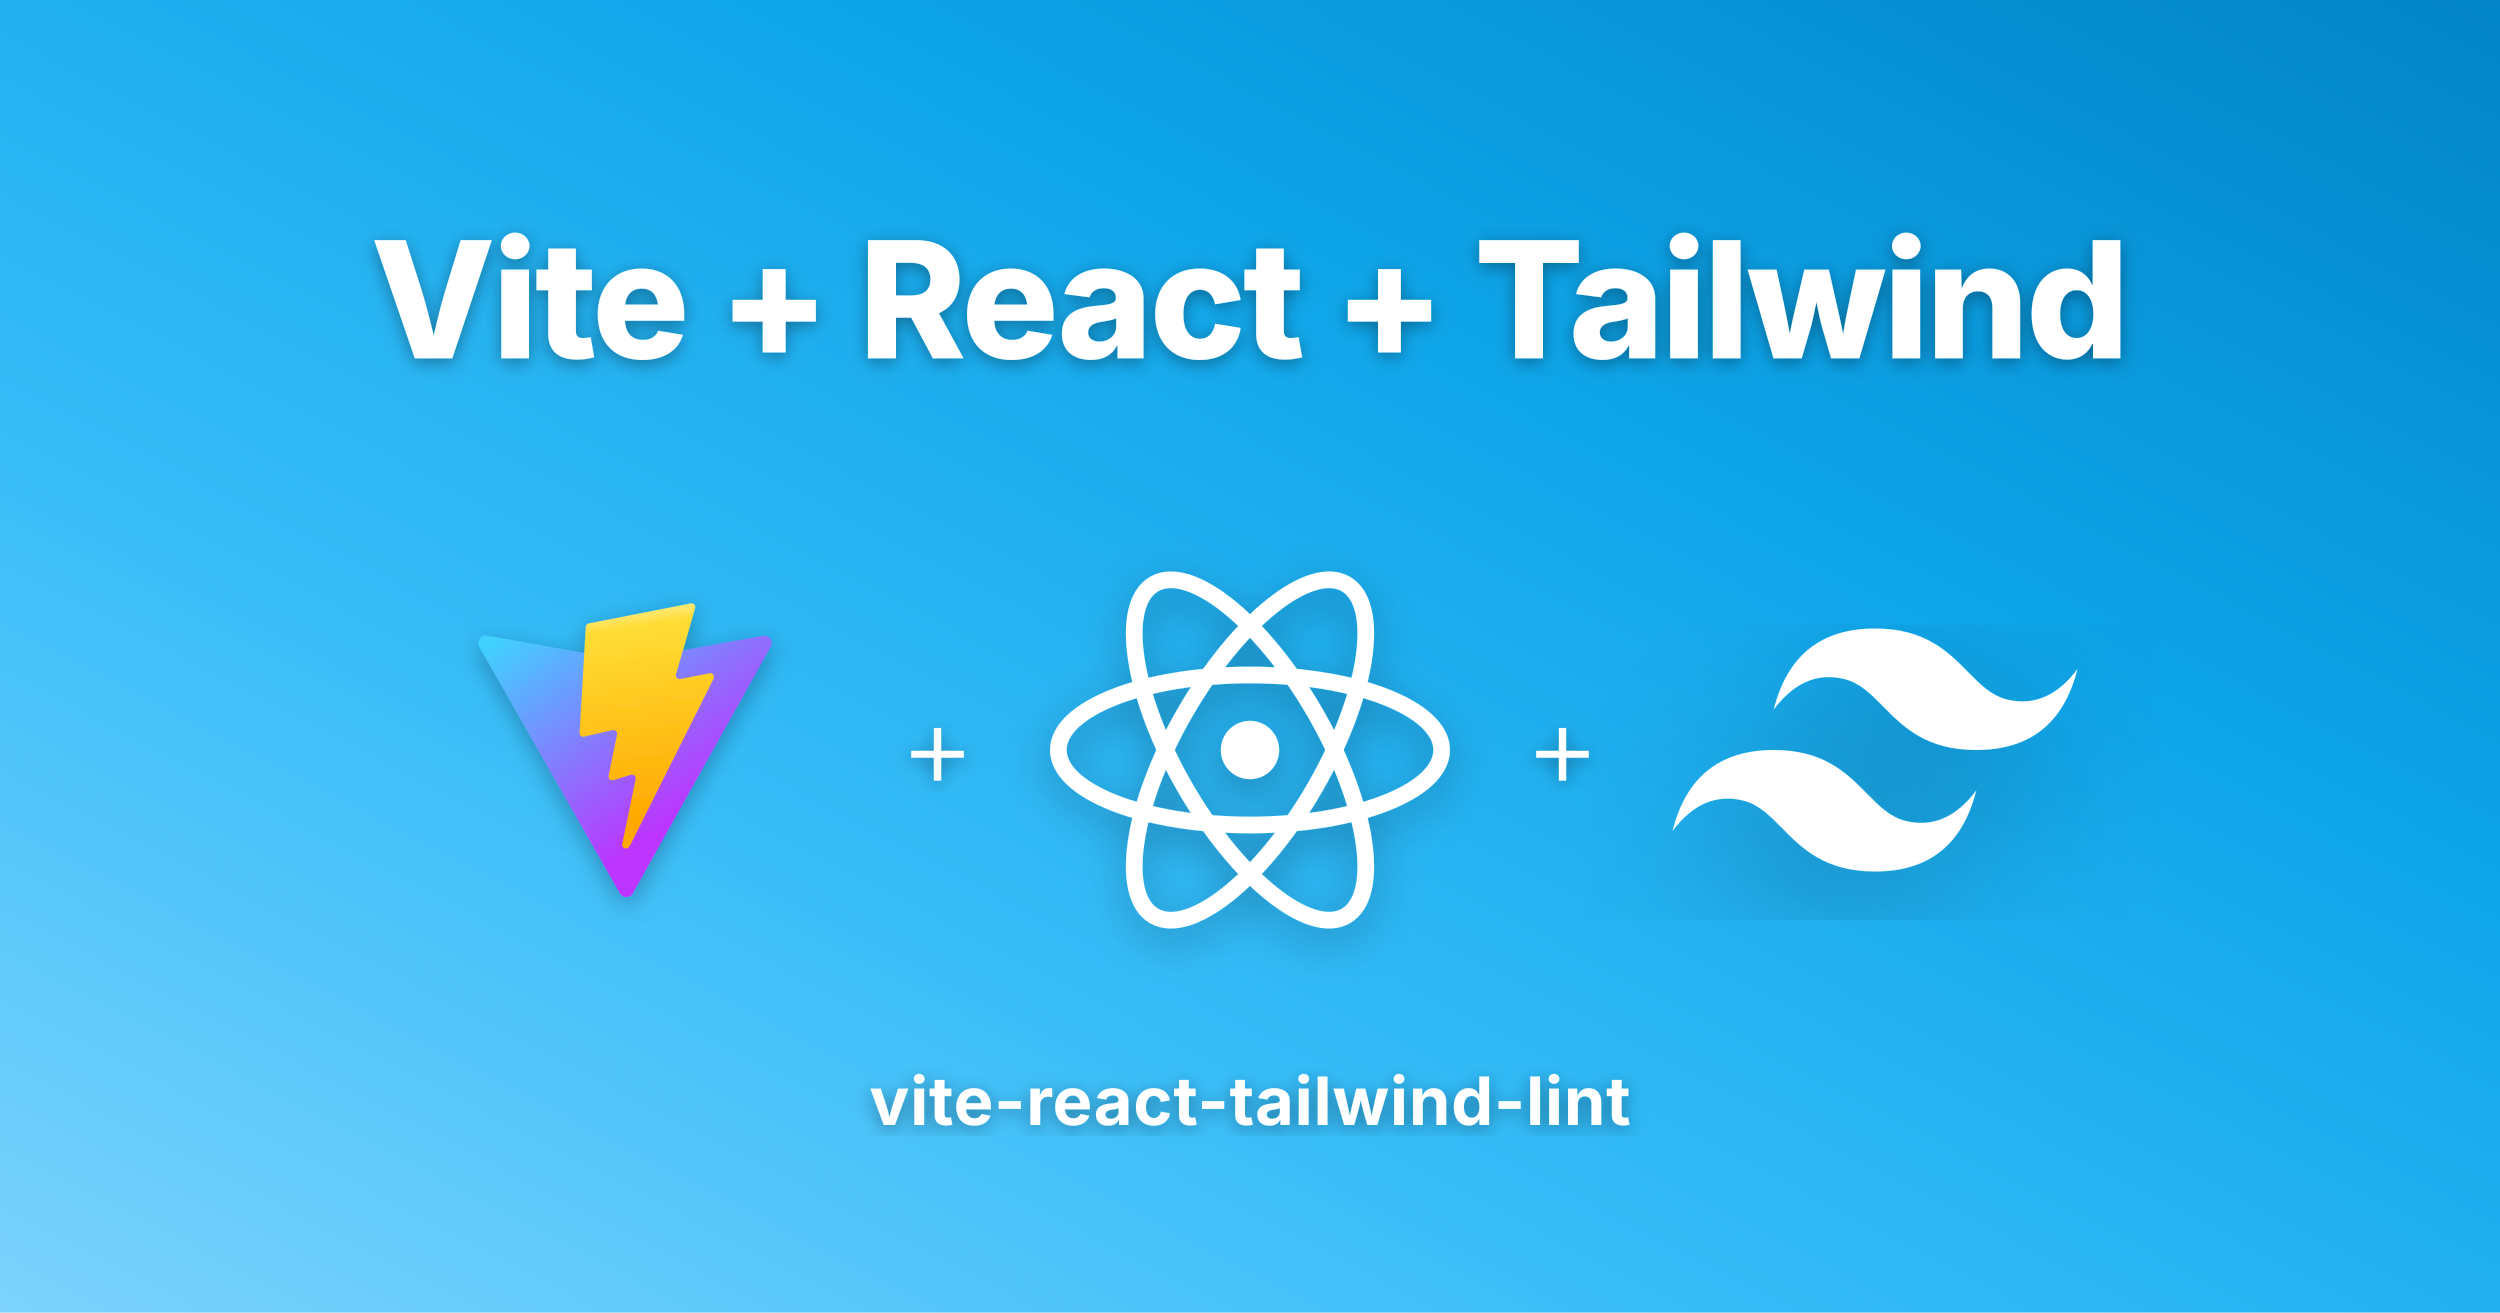
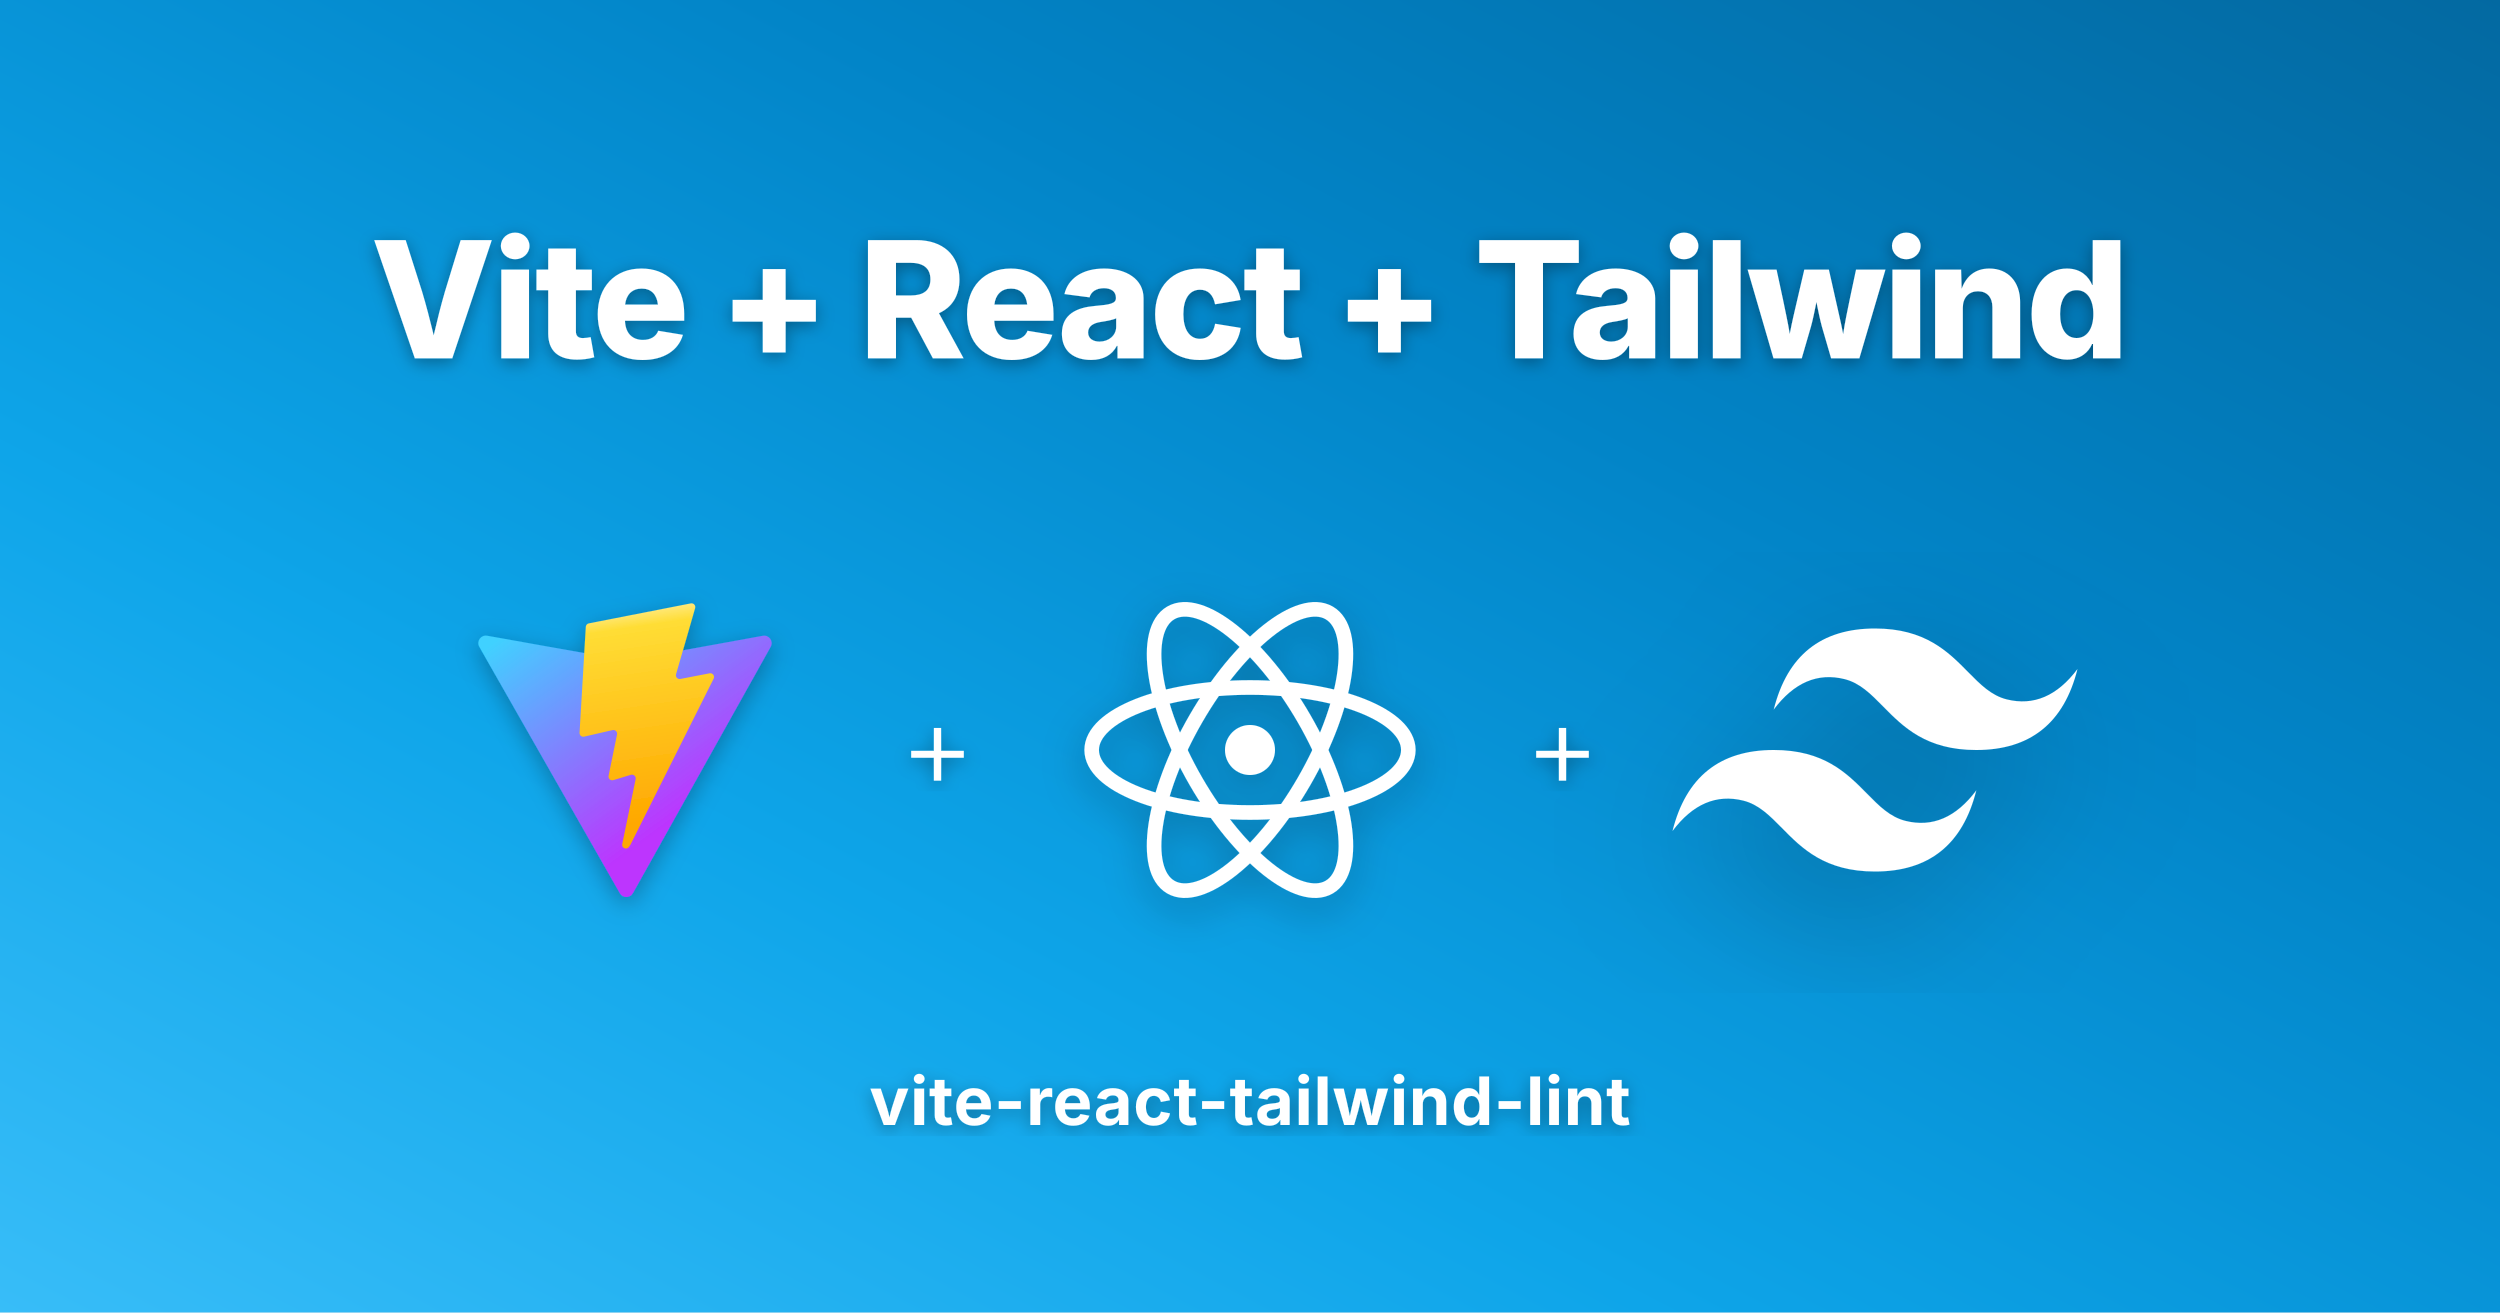
<svg xmlns="http://www.w3.org/2000/svg" viewBox="0 0 1200 630" width="1200" height="630" role="img" aria-label="Vite + React + Tailwind - vite-react-tailwind-lint starter">
  <defs>
    <linearGradient id="bg" x1="0%" y1="100%" x2="100%" y2="0%">
-       <stop offset="0%" stop-color="#7DD3FC" />
-       <stop offset="33%" stop-color="#38BDF8" />
-       <stop offset="66%" stop-color="#0EA5E9" />
-       <stop offset="100%" stop-color="#0284C7" />
+       <stop offset="0%" stop-color="#38BDF8" />
+       <stop offset="33%" stop-color="#0EA5E9" />
+       <stop offset="66%" stop-color="#0284C7" />
+       <stop offset="100%" stop-color="#0369A1" />
    </linearGradient>
    <linearGradient id="vmark" x1="-.828%" x2="57.636%" y1="7.652%" y2="78.411%">
      <stop offset="0%" stop-color="#41D1FF" />
      <stop offset="100%" stop-color="#BD34FE" />
    </linearGradient>
    <linearGradient id="vbolt" x1="43.376%" x2="50.316%" y1="2.242%" y2="89.03%">
      <stop offset="0%" stop-color="#FFEA83" />
      <stop offset="8.333%" stop-color="#FFDD35" />
      <stop offset="100%" stop-color="#FFA800" />
    </linearGradient>
-     <filter id="soft" x="-20%" y="-20%" width="140%" height="140%">
+     <filter id="soft" x="-50%" y="-50%" width="200%" height="200%">
      <feDropShadow dx="0" dy="6" stdDeviation="10" flood-color="#000" flood-opacity="0.28" />
    </filter>
    <filter id="text-soft" x="-20%" y="-20%" width="140%" height="140%">
      <feDropShadow dx="0" dy="2" stdDeviation="4" flood-color="#000" flood-opacity="0.35" />
    </filter>
  </defs>
  <rect width="1200" height="630" fill="url(#bg)" />
  <text x="600" y="172" text-anchor="middle" fill="#ffffff" font-family="-apple-system, BlinkMacSystemFont, 'Segoe UI', Inter, Helvetica, Arial, sans-serif" font-size="78" font-weight="800" letter-spacing="-1.6" filter="url(#text-soft)">Vite + React + Tailwind</text>
  <g transform="translate(300 360) scale(0.55) translate(-128 -128)" filter="url(#soft)">
    <path fill="url(#vmark)" d="M255.153 37.938L134.897 252.976c-2.483 4.44-8.862 4.466-11.382.048L.875 37.958c-2.746-4.814 1.371-10.646 6.827-9.67l120.385 21.517a6.537 6.537 0 0 0 2.322-.004l117.867-21.483c5.438-.991 9.574 4.796 6.877 9.62Z" />
    <path fill="url(#vbolt)" d="M185.432.063L96.44 17.501a3.268 3.268 0 0 0-2.634 3.014l-5.474 92.456a3.268 3.268 0 0 0 3.997 3.378l24.777-5.718c2.318-.535 4.413 1.507 3.936 3.838l-7.361 36.047c-.495 2.426 1.782 4.5 4.151 3.78l15.304-4.649c2.372-.72 4.652 1.36 4.15 3.788l-11.698 56.621c-.732 3.542 3.979 5.473 5.943 2.437l1.313-2.028l72.516-144.72c1.215-2.423-.88-5.186-3.54-4.672l-25.505 4.922c-2.396.462-4.435-1.77-3.759-4.114l16.646-57.705c.677-2.35-1.37-4.583-3.769-4.113Z" />
  </g>
-   <g transform="translate(600 360)" stroke="#FFFFFF" stroke-width="8" fill="none" filter="url(#soft)">
-     <ellipse cx="0" cy="0" rx="92" ry="36" />
-     <ellipse cx="0" cy="0" rx="92" ry="36" transform="rotate(60)" />
-     <ellipse cx="0" cy="0" rx="92" ry="36" transform="rotate(120)" />
-     <circle cx="0" cy="0" r="14" fill="#FFFFFF" stroke="none" />
+   <g transform="translate(600 360)" stroke="#FFFFFF" stroke-width="7" fill="none" filter="url(#soft)">
+     <ellipse cx="0" cy="0" rx="76" ry="30" />
+     <ellipse cx="0" cy="0" rx="76" ry="30" transform="rotate(60)" />
+     <ellipse cx="0" cy="0" rx="76" ry="30" transform="rotate(120)" />
+     <circle cx="0" cy="0" r="12" fill="#FFFFFF" stroke="none" />
  </g>
  <g transform="translate(900 360) scale(3.6) translate(-27 -16.2)" filter="url(#soft)">
    <path fill-rule="evenodd" clip-rule="evenodd" fill="#FFFFFF" d="M27 0C19.8 0 15.3 3.6 13.5 10.8C16.2 7.2 19.35 5.85 22.95 6.75C25.004 7.263 26.472 8.754 28.097 10.404C30.744 13.094 33.808 16.2 40.5 16.2C47.7 16.2 52.2 12.6 54 5.4C51.3 9 48.15 10.35 44.55 9.45C42.496 8.937 41.028 7.446 39.403 5.796C36.756 3.106 33.692 0 27 0ZM13.5 16.2C6.3 16.2 1.8 19.8 0 27C2.7 23.4 5.85 22.05 9.45 22.95C11.504 23.464 12.972 24.954 14.597 26.604C17.244 29.294 20.308 32.4 27 32.4C34.2 32.4 38.7 28.8 40.5 21.6C37.8 25.2 34.65 26.55 31.05 25.65C28.996 25.137 27.528 23.646 25.903 21.996C23.256 19.306 20.192 16.2 13.5 16.2Z" />
  </g>
  <g fill="#ffffff" font-size="56" font-weight="300" text-anchor="middle" font-family="-apple-system, BlinkMacSystemFont, 'Segoe UI', Inter, Helvetica, Arial, sans-serif" filter="url(#text-soft)">
    <text x="450" y="378">+</text>
    <text x="750" y="378">+</text>
  </g>
  <text x="600" y="540" text-anchor="middle" fill="#ffffff" font-family="-apple-system, BlinkMacSystemFont, 'Segoe UI', Inter, Helvetica, Arial, sans-serif" font-size="32" font-weight="700" letter-spacing="0.4" filter="url(#text-soft)">vite-react-tailwind-lint</text>
</svg>
